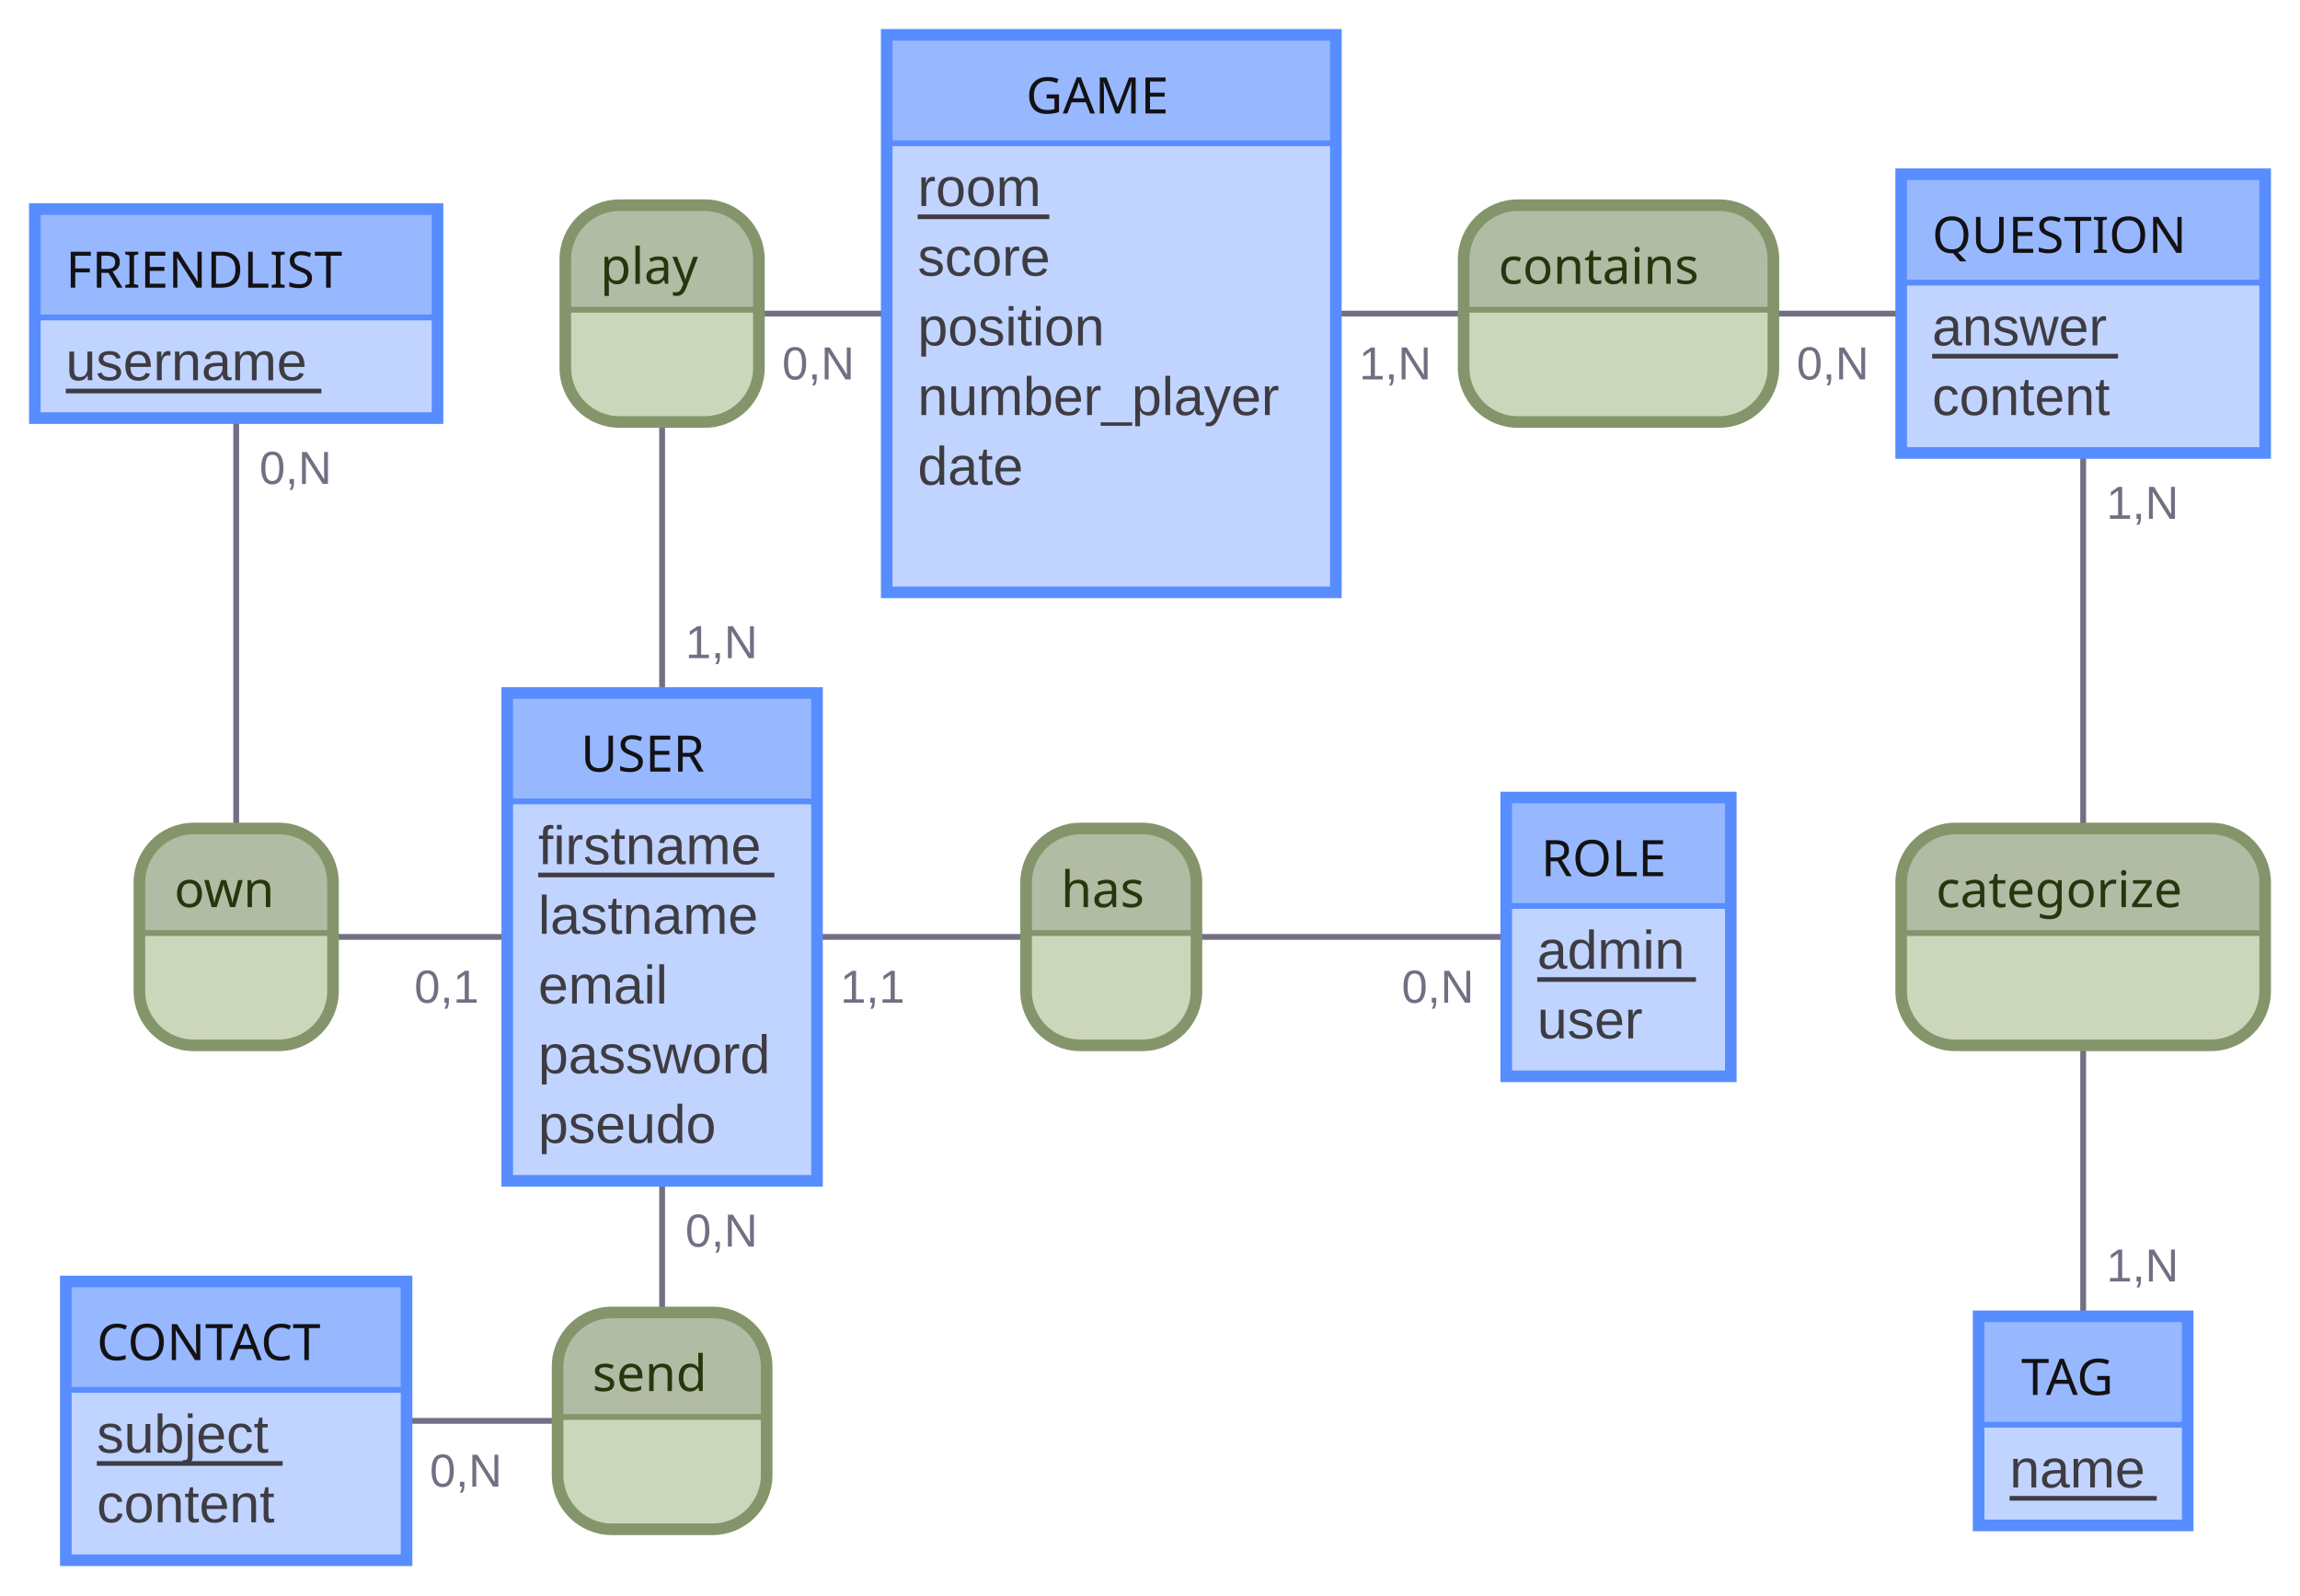
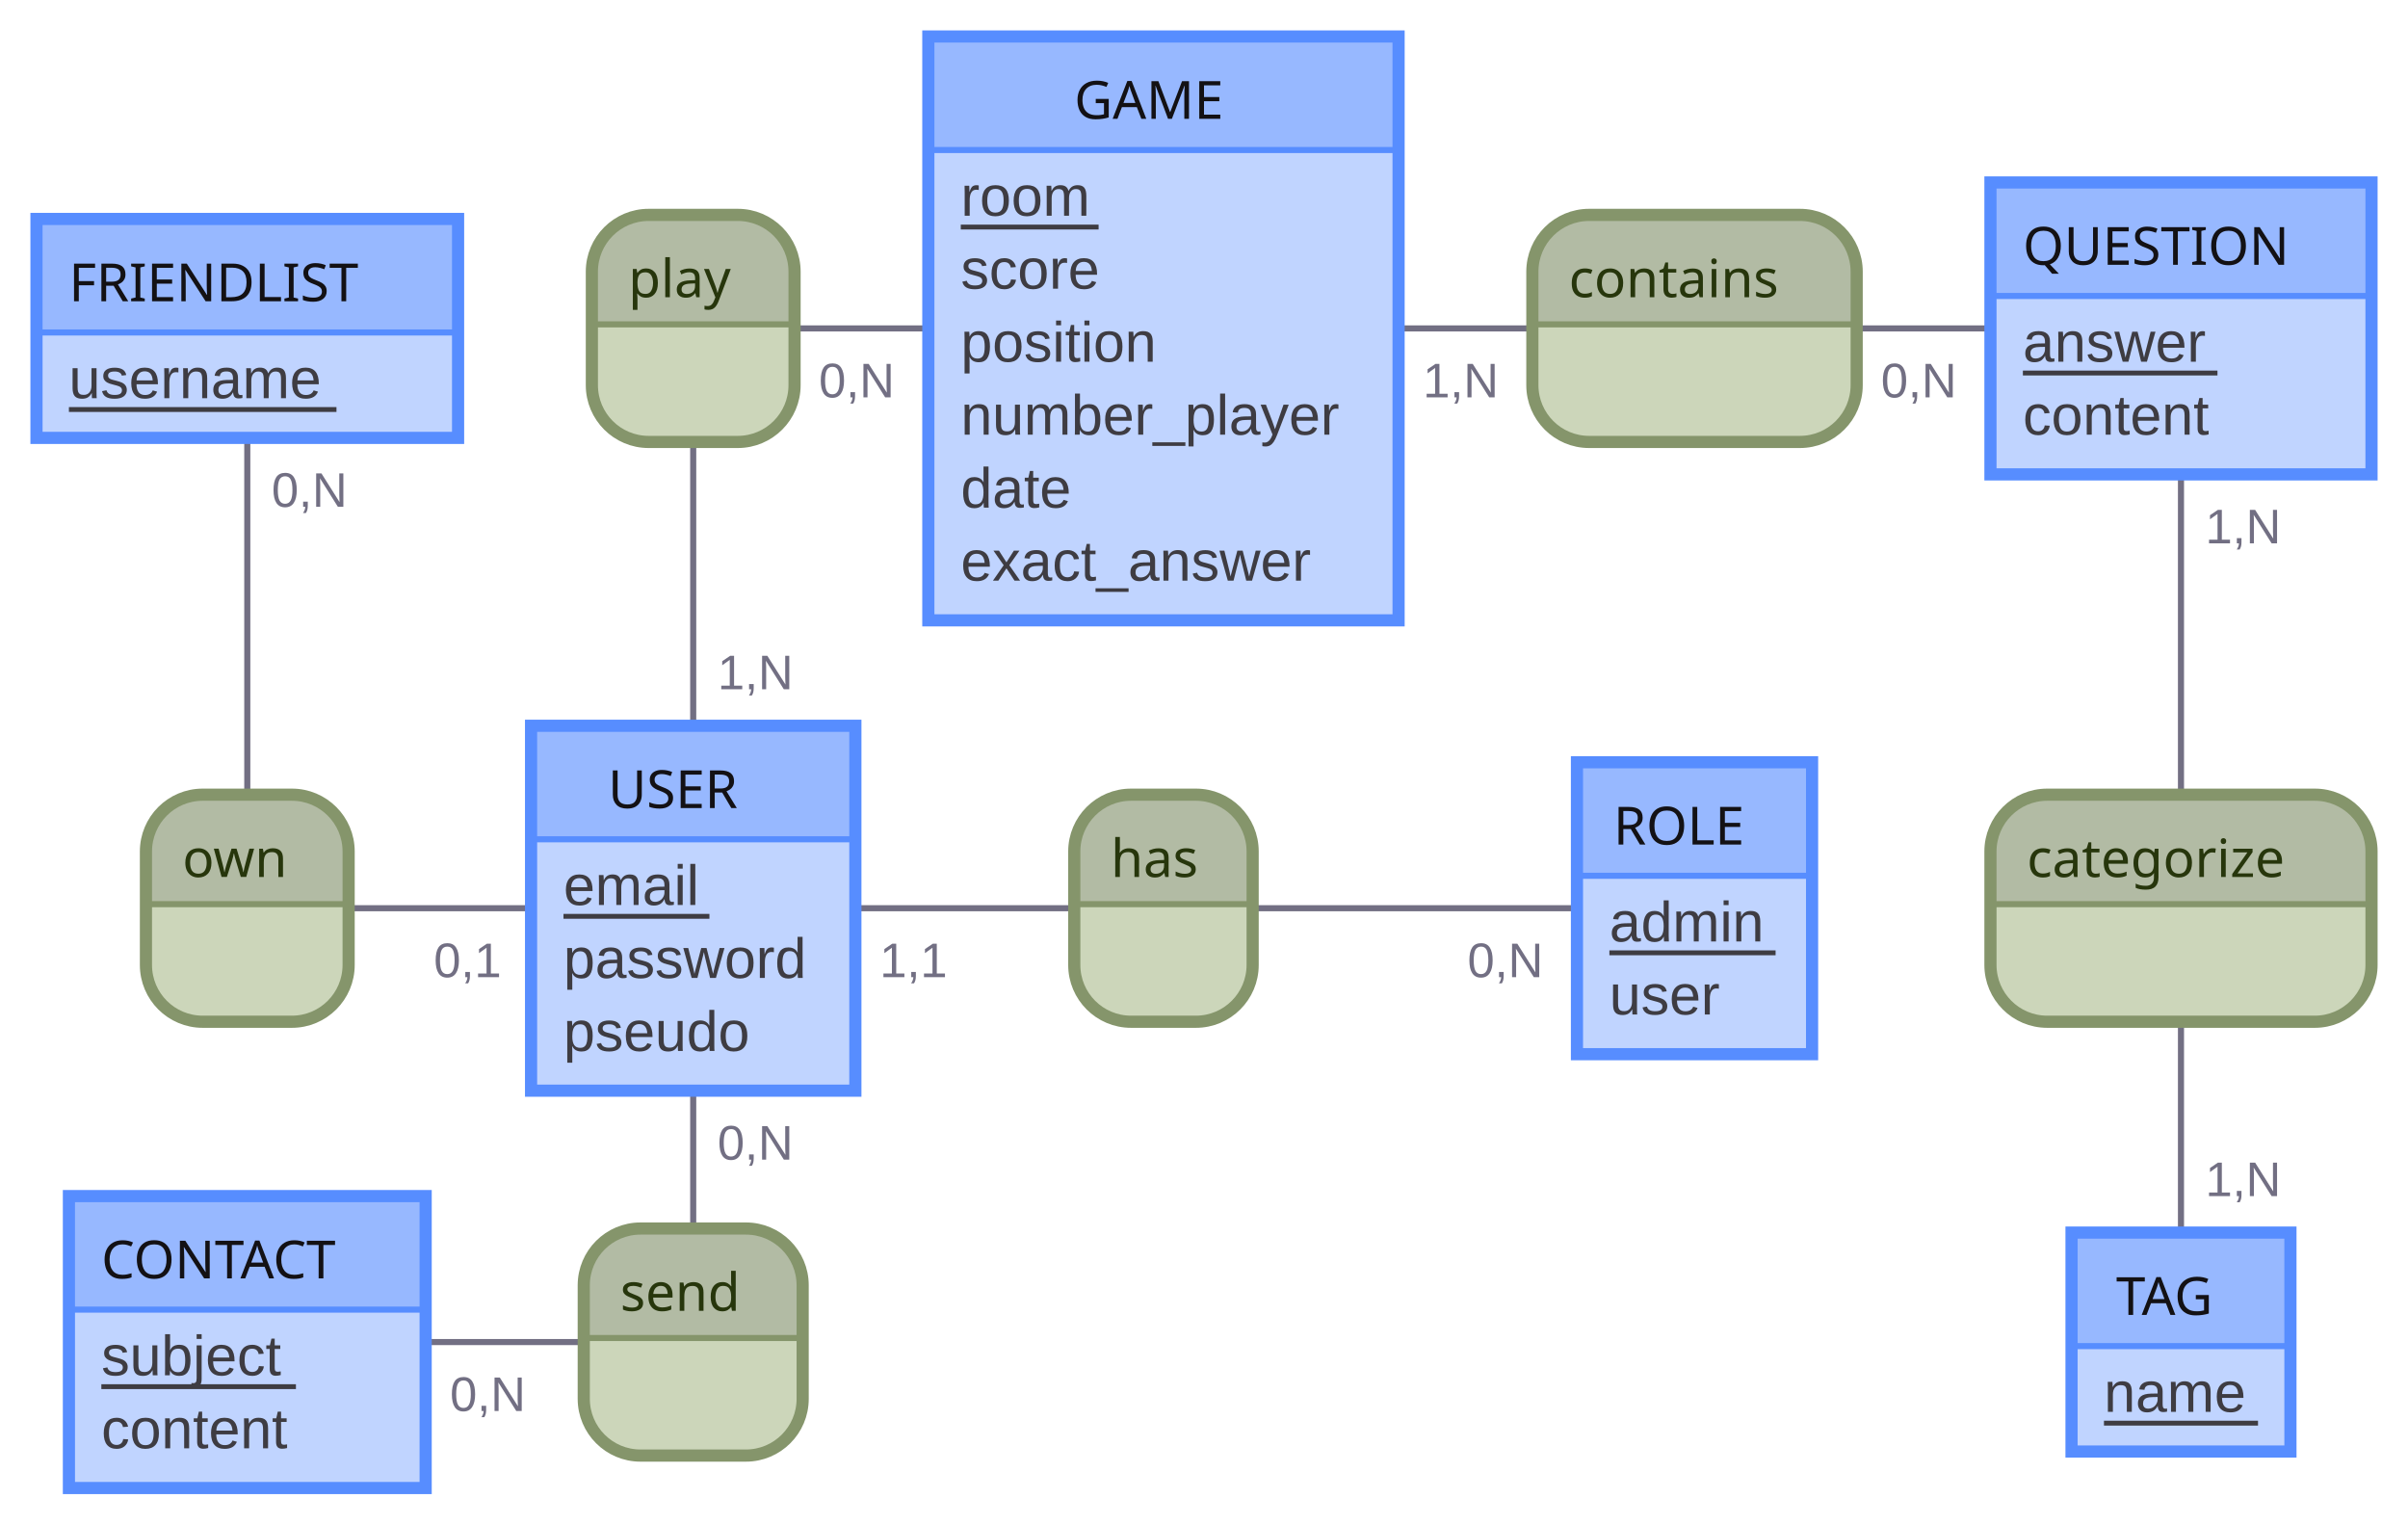
- <svg xmlns="http://www.w3.org/2000/svg" width="594" height="412" view_box="0 0 594 412">\n\n<rect id="frame" x="0" y="0" width="594" height="412" fill="none" stroke="none" stroke-width="0" />
+ <svg xmlns="http://www.w3.org/2000/svg" width="594" height="376" view_box="0 0 594 376">\n\n<rect id="frame" x="0" y="0" width="594" height="376" fill="none" stroke="none" stroke-width="0" />
  <line x1="287" y1="81" x2="171" y2="81" stroke="#726f83" stroke-width="1.5" />
  <text x="202" y="98.0" fill="#726f83" font-family="Arial" font-size="12">0,N</text>
-   <line x1="171" y1="242" x2="171" y2="81" stroke="#726f83" stroke-width="1.5" />
+   <line x1="171" y1="224" x2="171" y2="81" stroke="#726f83" stroke-width="1.5" />
  <text x="177.0" y="170" fill="#726f83" font-family="Arial" font-size="12">1,N</text>
  <g id="association-play">
    <path d="M 182 53 a 14 14 90 0 1 14 14 V 80 h -50 V 67 a 14 14 90 0 1 14 -14" fill="#b2bba4" stroke="#b2bba4" stroke-width="0" />
    <path d="M 196 80.0 v 15 a 14 14 90 0 1 -14 14 H 160 a 14 14 90 0 1 -14 -14 V 80.0 H 50" fill="#ccd6ba" stroke="#ccd6ba" stroke-width="0" />
    <rect x="146" y="53" width="50" height="56" fill="none" rx="14" stroke="#85956b" stroke-width="3" />
    <line x1="146" y1="80" x2="196" y2="80" stroke="#85956b" stroke-width="1.5" />
    <text x="155" y="73.3" fill="#27360c" font-family="Arial Black" font-size="13">play</text>
  </g>
-   <line x1="171" y1="242" x2="61" y2="242" stroke="#726f83" stroke-width="1.5" />
-   <text x="107" y="259.0" fill="#726f83" font-family="Arial" font-size="12">0,1</text>
-   <line x1="61" y1="81" x2="61" y2="242" stroke="#726f83" stroke-width="1.5" />
+   <line x1="171" y1="224" x2="61" y2="224" stroke="#726f83" stroke-width="1.5" />
+   <text x="107" y="241.0" fill="#726f83" font-family="Arial" font-size="12">0,1</text>
+   <line x1="61" y1="81" x2="61" y2="224" stroke="#726f83" stroke-width="1.5" />
  <text x="67.0" y="125" fill="#726f83" font-family="Arial" font-size="12">0,N</text>
  <g id="association-own">
-     <path d="M 72 214 a 14 14 90 0 1 14 14 V 241 h -50 V 228 a 14 14 90 0 1 14 -14" fill="#b2bba4" stroke="#b2bba4" stroke-width="0" />
-     <path d="M 86 241.0 v 15 a 14 14 90 0 1 -14 14 H 50 a 14 14 90 0 1 -14 -14 V 241.0 H 50" fill="#ccd6ba" stroke="#ccd6ba" stroke-width="0" />
-     <rect x="36" y="214" width="50" height="56" fill="none" rx="14" stroke="#85956b" stroke-width="3" />
-     <line x1="36" y1="241" x2="86" y2="241" stroke="#85956b" stroke-width="1.5" />
-     <text x="45" y="234.3" fill="#27360c" font-family="Arial Black" font-size="13">own</text>
+     <path d="M 72 196 a 14 14 90 0 1 14 14 V 223 h -50 V 210 a 14 14 90 0 1 14 -14" fill="#b2bba4" stroke="#b2bba4" stroke-width="0" />
+     <path d="M 86 223.0 v 15 a 14 14 90 0 1 -14 14 H 50 a 14 14 90 0 1 -14 -14 V 223.0 H 50" fill="#ccd6ba" stroke="#ccd6ba" stroke-width="0" />
+     <rect x="36" y="196" width="50" height="56" fill="none" rx="14" stroke="#85956b" stroke-width="3" />
+     <line x1="36" y1="223" x2="86" y2="223" stroke="#85956b" stroke-width="1.5" />
+     <text x="45" y="216.3" fill="#27360c" font-family="Arial Black" font-size="13">own</text>
  </g>
  <line x1="287" y1="81" x2="418" y2="81" stroke="#726f83" stroke-width="1.5" />
  <text x="351" y="98.0" fill="#726f83" font-family="Arial" font-size="12">1,N</text>
  <line x1="538" y1="81" x2="418" y2="81" stroke="#726f83" stroke-width="1.5" />
  <text x="464" y="98.0" fill="#726f83" font-family="Arial" font-size="12">0,N</text>
  <g id="association-contains">
    <path d="M 444 53 a 14 14 90 0 1 14 14 V 80 h -80 V 67 a 14 14 90 0 1 14 -14" fill="#b2bba4" stroke="#b2bba4" stroke-width="0" />
    <path d="M 458 80.0 v 15 a 14 14 90 0 1 -14 14 H 392 a 14 14 90 0 1 -14 -14 V 80.0 H 80" fill="#ccd6ba" stroke="#ccd6ba" stroke-width="0" />
    <rect x="378" y="53" width="80" height="56" fill="none" rx="14" stroke="#85956b" stroke-width="3" />
    <line x1="378" y1="80" x2="458" y2="80" stroke="#85956b" stroke-width="1.5" />
    <text x="387" y="73.3" fill="#27360c" font-family="Arial Black" font-size="13">contains</text>
  </g>
-   <line x1="61" y1="367" x2="171" y2="367" stroke="#726f83" stroke-width="1.5" />
-   <text x="111" y="384.0" fill="#726f83" font-family="Arial" font-size="12">0,N</text>
-   <line x1="171" y1="242" x2="171" y2="367" stroke="#726f83" stroke-width="1.5" />
-   <text x="177.0" y="322" fill="#726f83" font-family="Arial" font-size="12">0,N</text>
+   <line x1="61" y1="331" x2="171" y2="331" stroke="#726f83" stroke-width="1.5" />
+   <text x="111" y="348.0" fill="#726f83" font-family="Arial" font-size="12">0,N</text>
+   <line x1="171" y1="224" x2="171" y2="331" stroke="#726f83" stroke-width="1.5" />
+   <text x="177.0" y="286" fill="#726f83" font-family="Arial" font-size="12">0,N</text>
  <g id="association-send">
-     <path d="M 184 339 a 14 14 90 0 1 14 14 V 366 h -54 V 353 a 14 14 90 0 1 14 -14" fill="#b2bba4" stroke="#b2bba4" stroke-width="0" />
-     <path d="M 198 366.0 v 15 a 14 14 90 0 1 -14 14 H 158 a 14 14 90 0 1 -14 -14 V 366.0 H 54" fill="#ccd6ba" stroke="#ccd6ba" stroke-width="0" />
-     <rect x="144" y="339" width="54" height="56" fill="none" rx="14" stroke="#85956b" stroke-width="3" />
-     <line x1="144" y1="366" x2="198" y2="366" stroke="#85956b" stroke-width="1.5" />
-     <text x="153" y="359.3" fill="#27360c" font-family="Arial Black" font-size="13">send</text>
+     <path d="M 184 303 a 14 14 90 0 1 14 14 V 330 h -54 V 317 a 14 14 90 0 1 14 -14" fill="#b2bba4" stroke="#b2bba4" stroke-width="0" />
+     <path d="M 198 330.0 v 15 a 14 14 90 0 1 -14 14 H 158 a 14 14 90 0 1 -14 -14 V 330.0 H 54" fill="#ccd6ba" stroke="#ccd6ba" stroke-width="0" />
+     <rect x="144" y="303" width="54" height="56" fill="none" rx="14" stroke="#85956b" stroke-width="3" />
+     <line x1="144" y1="330" x2="198" y2="330" stroke="#85956b" stroke-width="1.5" />
+     <text x="153" y="323.3" fill="#27360c" font-family="Arial Black" font-size="13">send</text>
  </g>
-   <line x1="538" y1="81" x2="538" y2="242" stroke="#726f83" stroke-width="1.5" />
+   <line x1="538" y1="81" x2="538" y2="224" stroke="#726f83" stroke-width="1.5" />
  <text x="544.0" y="134" fill="#726f83" font-family="Arial" font-size="12">1,N</text>
-   <line x1="538" y1="367" x2="538" y2="242" stroke="#726f83" stroke-width="1.5" />
-   <text x="544.0" y="331" fill="#726f83" font-family="Arial" font-size="12">1,N</text>
+   <line x1="538" y1="331" x2="538" y2="224" stroke="#726f83" stroke-width="1.5" />
+   <text x="544.0" y="295" fill="#726f83" font-family="Arial" font-size="12">1,N</text>
  <g id="association-categorize">
-     <path d="M 571 214 a 14 14 90 0 1 14 14 V 241 h -94 V 228 a 14 14 90 0 1 14 -14" fill="#b2bba4" stroke="#b2bba4" stroke-width="0" />
-     <path d="M 585 241.0 v 15 a 14 14 90 0 1 -14 14 H 505 a 14 14 90 0 1 -14 -14 V 241.0 H 94" fill="#ccd6ba" stroke="#ccd6ba" stroke-width="0" />
-     <rect x="491" y="214" width="94" height="56" fill="none" rx="14" stroke="#85956b" stroke-width="3" />
-     <line x1="491" y1="241" x2="585" y2="241" stroke="#85956b" stroke-width="1.5" />
-     <text x="500" y="234.3" fill="#27360c" font-family="Arial Black" font-size="13">categorize</text>
+     <path d="M 571 196 a 14 14 90 0 1 14 14 V 223 h -94 V 210 a 14 14 90 0 1 14 -14" fill="#b2bba4" stroke="#b2bba4" stroke-width="0" />
+     <path d="M 585 223.0 v 15 a 14 14 90 0 1 -14 14 H 505 a 14 14 90 0 1 -14 -14 V 223.0 H 94" fill="#ccd6ba" stroke="#ccd6ba" stroke-width="0" />
+     <rect x="491" y="196" width="94" height="56" fill="none" rx="14" stroke="#85956b" stroke-width="3" />
+     <line x1="491" y1="223" x2="585" y2="223" stroke="#85956b" stroke-width="1.5" />
+     <text x="500" y="216.3" fill="#27360c" font-family="Arial Black" font-size="13">categorize</text>
  </g>
-   <line x1="171" y1="242" x2="287" y2="242" stroke="#726f83" stroke-width="1.5" />
-   <text x="217" y="259.0" fill="#726f83" font-family="Arial" font-size="12">1,1</text>
-   <line x1="418" y1="242" x2="287" y2="242" stroke="#726f83" stroke-width="1.5" />
-   <text x="362" y="259.0" fill="#726f83" font-family="Arial" font-size="12">0,N</text>
+   <line x1="171" y1="224" x2="287" y2="224" stroke="#726f83" stroke-width="1.5" />
+   <text x="217" y="241.0" fill="#726f83" font-family="Arial" font-size="12">1,1</text>
+   <line x1="418" y1="224" x2="287" y2="224" stroke="#726f83" stroke-width="1.5" />
+   <text x="362" y="241.0" fill="#726f83" font-family="Arial" font-size="12">0,N</text>
  <g id="association-has">
-     <path d="M 295 214 a 14 14 90 0 1 14 14 V 241 h -44 V 228 a 14 14 90 0 1 14 -14" fill="#b2bba4" stroke="#b2bba4" stroke-width="0" />
-     <path d="M 309 241.0 v 15 a 14 14 90 0 1 -14 14 H 279 a 14 14 90 0 1 -14 -14 V 241.0 H 44" fill="#ccd6ba" stroke="#ccd6ba" stroke-width="0" />
-     <rect x="265" y="214" width="44" height="56" fill="none" rx="14" stroke="#85956b" stroke-width="3" />
-     <line x1="265" y1="241" x2="309" y2="241" stroke="#85956b" stroke-width="1.5" />
-     <text x="274" y="234.3" fill="#27360c" font-family="Arial Black" font-size="13">has</text>
+     <path d="M 295 196 a 14 14 90 0 1 14 14 V 223 h -44 V 210 a 14 14 90 0 1 14 -14" fill="#b2bba4" stroke="#b2bba4" stroke-width="0" />
+     <path d="M 309 223.0 v 15 a 14 14 90 0 1 -14 14 H 279 a 14 14 90 0 1 -14 -14 V 223.0 H 44" fill="#ccd6ba" stroke="#ccd6ba" stroke-width="0" />
+     <rect x="265" y="196" width="44" height="56" fill="none" rx="14" stroke="#85956b" stroke-width="3" />
+     <line x1="265" y1="223" x2="309" y2="223" stroke="#85956b" stroke-width="1.5" />
+     <text x="274" y="216.3" fill="#27360c" font-family="Arial Black" font-size="13">has</text>
  </g>
  <g id="entity-TAG">
    <g id="frame-TAG">
-       <rect x="511" y="340" width="54" height="28" fill="#97b8ff" stroke="#97b8ff" stroke-width="0" />
-       <rect x="511" y="368.0" width="54" height="26" fill="#c0d4ff" stroke="#c0d4ff" stroke-width="0" />
-       <rect x="511" y="340" width="54" height="54" fill="none" stroke="#578dff" stroke-width="3" />
-       <line x1="511" y1="368" x2="565" y2="368" stroke="#578dff" stroke-width="1.5" />
+       <rect x="511" y="304" width="54" height="28" fill="#97b8ff" stroke="#97b8ff" stroke-width="0" />
+       <rect x="511" y="332.0" width="54" height="26" fill="#c0d4ff" stroke="#c0d4ff" stroke-width="0" />
+       <rect x="511" y="304" width="54" height="54" fill="none" stroke="#578dff" stroke-width="3" />
+       <line x1="511" y1="332" x2="565" y2="332" stroke="#578dff" stroke-width="1.5" />
    </g>
-     <text x="522" y="360.3" fill="#131114" font-family="Arial Black" font-size="13">TAG</text>
-     <text x="519" y="384.2" fill="#3e3c42" font-family="Arial" font-size="14">name</text>
-     <line x1="519" y1="387" x2="557" y2="387" stroke="#3e3c42" stroke-width="1.2" />
+     <text x="522" y="324.3" fill="#131114" font-family="Arial Black" font-size="13">TAG</text>
+     <text x="519" y="348.2" fill="#3e3c42" font-family="Arial" font-size="14">name</text>
+     <line x1="519" y1="351" x2="557" y2="351" stroke="#3e3c42" stroke-width="1.2" />
  </g>
  <g id="entity-FRIENDLIST">
    <g id="frame-FRIENDLIST">
      <rect x="9" y="54" width="104" height="28" fill="#97b8ff" stroke="#97b8ff" stroke-width="0" />
      <rect x="9" y="82.0" width="104" height="26" fill="#c0d4ff" stroke="#c0d4ff" stroke-width="0" />
      <rect x="9" y="54" width="104" height="54" fill="none" stroke="#578dff" stroke-width="3" />
      <line x1="9" y1="82" x2="113" y2="82" stroke="#578dff" stroke-width="1.5" />
    </g>
    <text x="17" y="74.3" fill="#131114" font-family="Arial Black" font-size="13">FRIENDLIST</text>
    <text x="17" y="98.2" fill="#3e3c42" font-family="Arial" font-size="14">username</text>
    <line x1="17" y1="101" x2="83" y2="101" stroke="#3e3c42" stroke-width="1.2" />
  </g>
  <g id="entity-QUESTION">
    <g id="frame-QUESTION">
      <rect x="491" y="45" width="94" height="28" fill="#97b8ff" stroke="#97b8ff" stroke-width="0" />
      <rect x="491" y="73.0" width="94" height="44" fill="#c0d4ff" stroke="#c0d4ff" stroke-width="0" />
      <rect x="491" y="45" width="94" height="72" fill="none" stroke="#578dff" stroke-width="3" />
      <line x1="491" y1="73" x2="585" y2="73" stroke="#578dff" stroke-width="1.5" />
    </g>
    <text x="499" y="65.3" fill="#131114" font-family="Arial Black" font-size="13">QUESTION</text>
    <text x="499" y="89.2" fill="#3e3c42" font-family="Arial" font-size="14">answer</text>
    <line x1="499" y1="92" x2="547" y2="92" stroke="#3e3c42" stroke-width="1.2" />
    <text x="499" y="107.2" fill="#3e3c42" font-family="Arial" font-size="14">content</text>
  </g>
  <g id="entity-GAME">
    <g id="frame-GAME">
      <rect x="229" y="9" width="116" height="28" fill="#97b8ff" stroke="#97b8ff" stroke-width="0" />
      <rect x="229" y="37.0" width="116" height="116" fill="#c0d4ff" stroke="#c0d4ff" stroke-width="0" />
      <rect x="229" y="9" width="116" height="144" fill="none" stroke="#578dff" stroke-width="3" />
      <line x1="229" y1="37" x2="345" y2="37" stroke="#578dff" stroke-width="1.5" />
    </g>
    <text x="265" y="29.3" fill="#131114" font-family="Arial Black" font-size="13">GAME</text>
    <text x="237" y="53.2" fill="#3e3c42" font-family="Arial" font-size="14">room</text>
    <line x1="237" y1="56" x2="271" y2="56" stroke="#3e3c42" stroke-width="1.2" />
    <text x="237" y="71.2" fill="#3e3c42" font-family="Arial" font-size="14">score</text>
    <text x="237" y="89.2" fill="#3e3c42" font-family="Arial" font-size="14">position</text>
    <text x="237" y="107.2" fill="#3e3c42" font-family="Arial" font-size="14">number_player</text>
    <text x="237" y="125.2" fill="#3e3c42" font-family="Arial" font-size="14">date</text>
+     <text x="237" y="143.2" fill="#3e3c42" font-family="Arial" font-size="14">exact_answer</text>
  </g>
  <g id="entity-CONTACT">
    <g id="frame-CONTACT">
-       <rect x="17" y="331" width="88" height="28" fill="#97b8ff" stroke="#97b8ff" stroke-width="0" />
-       <rect x="17" y="359.0" width="88" height="44" fill="#c0d4ff" stroke="#c0d4ff" stroke-width="0" />
-       <rect x="17" y="331" width="88" height="72" fill="none" stroke="#578dff" stroke-width="3" />
-       <line x1="17" y1="359" x2="105" y2="359" stroke="#578dff" stroke-width="1.5" />
+       <rect x="17" y="295" width="88" height="28" fill="#97b8ff" stroke="#97b8ff" stroke-width="0" />
+       <rect x="17" y="323.0" width="88" height="44" fill="#c0d4ff" stroke="#c0d4ff" stroke-width="0" />
+       <rect x="17" y="295" width="88" height="72" fill="none" stroke="#578dff" stroke-width="3" />
+       <line x1="17" y1="323" x2="105" y2="323" stroke="#578dff" stroke-width="1.5" />
    </g>
-     <text x="25" y="351.3" fill="#131114" font-family="Arial Black" font-size="13">CONTACT</text>
-     <text x="25" y="375.2" fill="#3e3c42" font-family="Arial" font-size="14">subject</text>
-     <line x1="25" y1="378" x2="73" y2="378" stroke="#3e3c42" stroke-width="1.2" />
-     <text x="25" y="393.2" fill="#3e3c42" font-family="Arial" font-size="14">content</text>
+     <text x="25" y="315.3" fill="#131114" font-family="Arial Black" font-size="13">CONTACT</text>
+     <text x="25" y="339.2" fill="#3e3c42" font-family="Arial" font-size="14">subject</text>
+     <line x1="25" y1="342" x2="73" y2="342" stroke="#3e3c42" stroke-width="1.2" />
+     <text x="25" y="357.2" fill="#3e3c42" font-family="Arial" font-size="14">content</text>
  </g>
  <g id="entity-ROLE">
    <g id="frame-ROLE">
-       <rect x="389" y="206" width="58" height="28" fill="#97b8ff" stroke="#97b8ff" stroke-width="0" />
-       <rect x="389" y="234.0" width="58" height="44" fill="#c0d4ff" stroke="#c0d4ff" stroke-width="0" />
-       <rect x="389" y="206" width="58" height="72" fill="none" stroke="#578dff" stroke-width="3" />
-       <line x1="389" y1="234" x2="447" y2="234" stroke="#578dff" stroke-width="1.5" />
+       <rect x="389" y="188" width="58" height="28" fill="#97b8ff" stroke="#97b8ff" stroke-width="0" />
+       <rect x="389" y="216.0" width="58" height="44" fill="#c0d4ff" stroke="#c0d4ff" stroke-width="0" />
+       <rect x="389" y="188" width="58" height="72" fill="none" stroke="#578dff" stroke-width="3" />
+       <line x1="389" y1="216" x2="447" y2="216" stroke="#578dff" stroke-width="1.5" />
    </g>
-     <text x="398" y="226.3" fill="#131114" font-family="Arial Black" font-size="13">ROLE</text>
-     <text x="397" y="250.2" fill="#3e3c42" font-family="Arial" font-size="14">admin</text>
-     <line x1="397" y1="253" x2="438" y2="253" stroke="#3e3c42" stroke-width="1.2" />
-     <text x="397" y="268.2" fill="#3e3c42" font-family="Arial" font-size="14">user</text>
+     <text x="398" y="208.3" fill="#131114" font-family="Arial Black" font-size="13">ROLE</text>
+     <text x="397" y="232.2" fill="#3e3c42" font-family="Arial" font-size="14">admin</text>
+     <line x1="397" y1="235" x2="438" y2="235" stroke="#3e3c42" stroke-width="1.2" />
+     <text x="397" y="250.2" fill="#3e3c42" font-family="Arial" font-size="14">user</text>
  </g>
  <g id="entity-USER">
    <g id="frame-USER">
      <rect x="131" y="179" width="80" height="28" fill="#97b8ff" stroke="#97b8ff" stroke-width="0" />
-       <rect x="131" y="207.0" width="80" height="98" fill="#c0d4ff" stroke="#c0d4ff" stroke-width="0" />
-       <rect x="131" y="179" width="80" height="126" fill="none" stroke="#578dff" stroke-width="3" />
+       <rect x="131" y="207.0" width="80" height="62" fill="#c0d4ff" stroke="#c0d4ff" stroke-width="0" />
+       <rect x="131" y="179" width="80" height="90" fill="none" stroke="#578dff" stroke-width="3" />
      <line x1="131" y1="207" x2="211" y2="207" stroke="#578dff" stroke-width="1.5" />
    </g>
    <text x="150" y="199.3" fill="#131114" font-family="Arial Black" font-size="13">USER</text>
-     <text x="139" y="223.2" fill="#3e3c42" font-family="Arial" font-size="14">firstname</text>
-     <line x1="139" y1="226" x2="200" y2="226" stroke="#3e3c42" stroke-width="1.2" />
-     <text x="139" y="241.2" fill="#3e3c42" font-family="Arial" font-size="14">lastname</text>
-     <text x="139" y="259.2" fill="#3e3c42" font-family="Arial" font-size="14">email</text>
-     <text x="139" y="277.2" fill="#3e3c42" font-family="Arial" font-size="14">password</text>
-     <text x="139" y="295.2" fill="#3e3c42" font-family="Arial" font-size="14">pseudo</text>
+     <text x="139" y="223.2" fill="#3e3c42" font-family="Arial" font-size="14">email</text>
+     <line x1="139" y1="226" x2="175" y2="226" stroke="#3e3c42" stroke-width="1.2" />
+     <text x="139" y="241.2" fill="#3e3c42" font-family="Arial" font-size="14">password</text>
+     <text x="139" y="259.2" fill="#3e3c42" font-family="Arial" font-size="14">pseudo</text>
  </g>
</svg>
